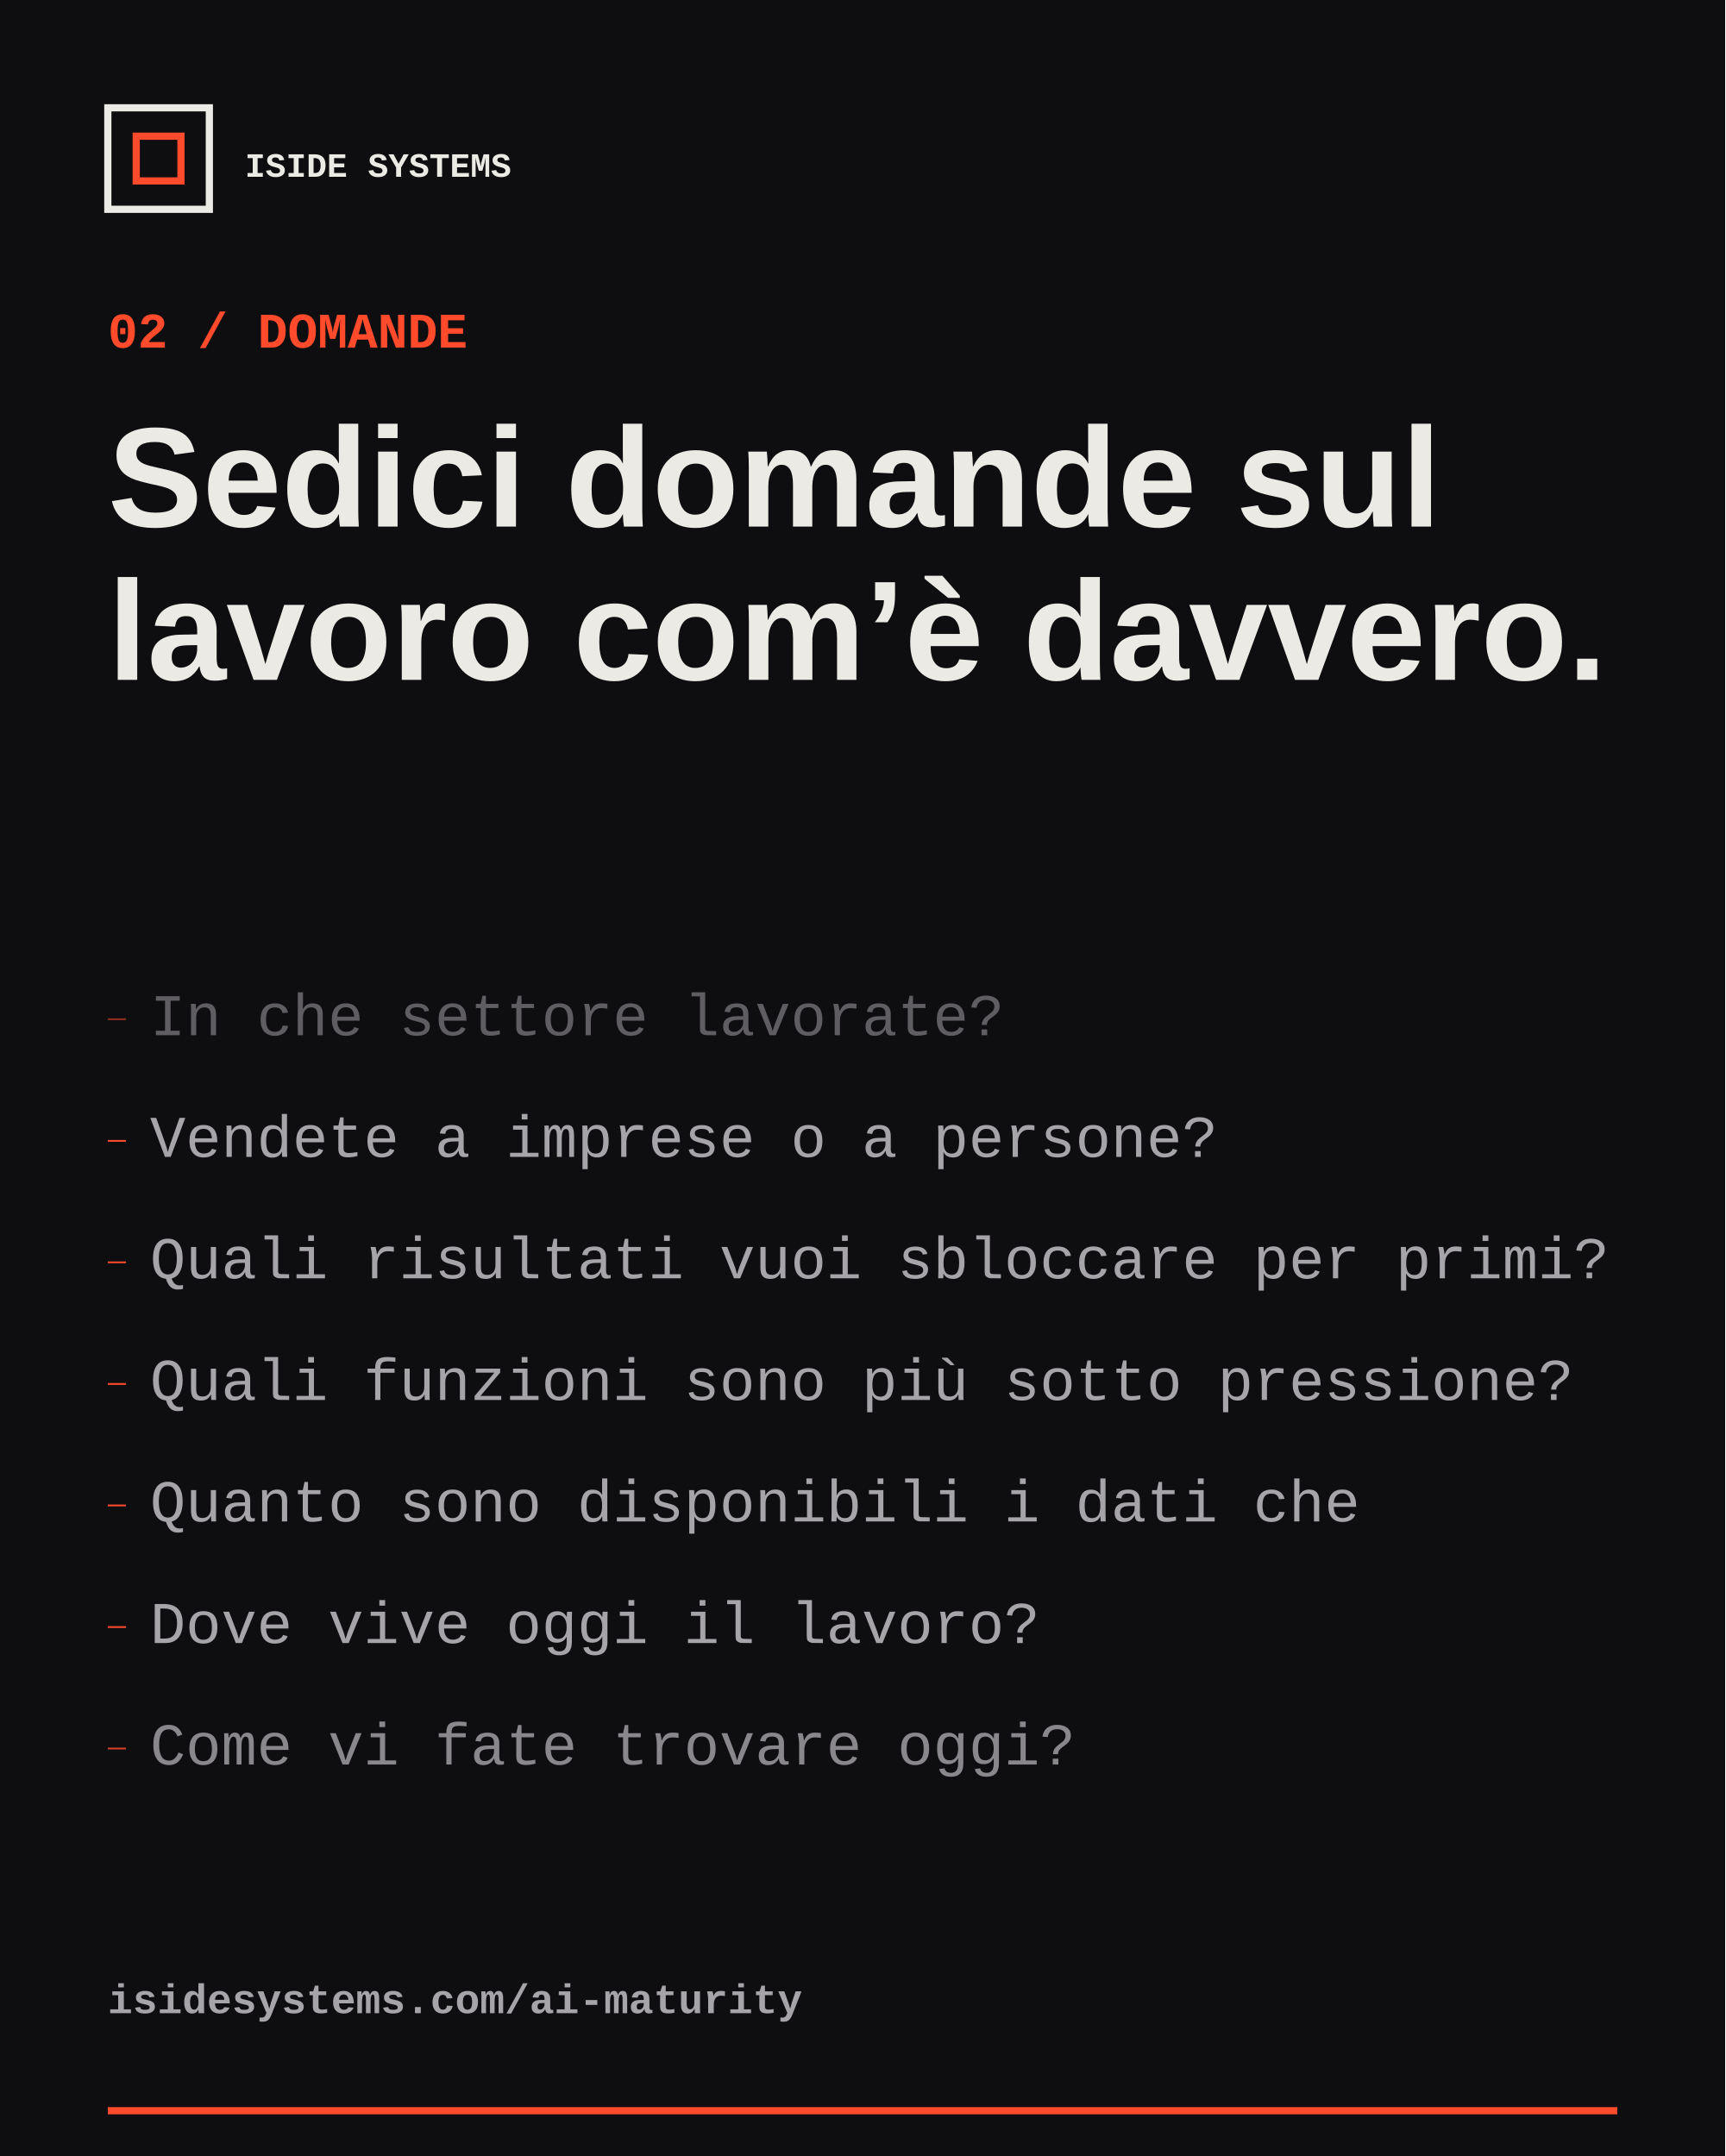
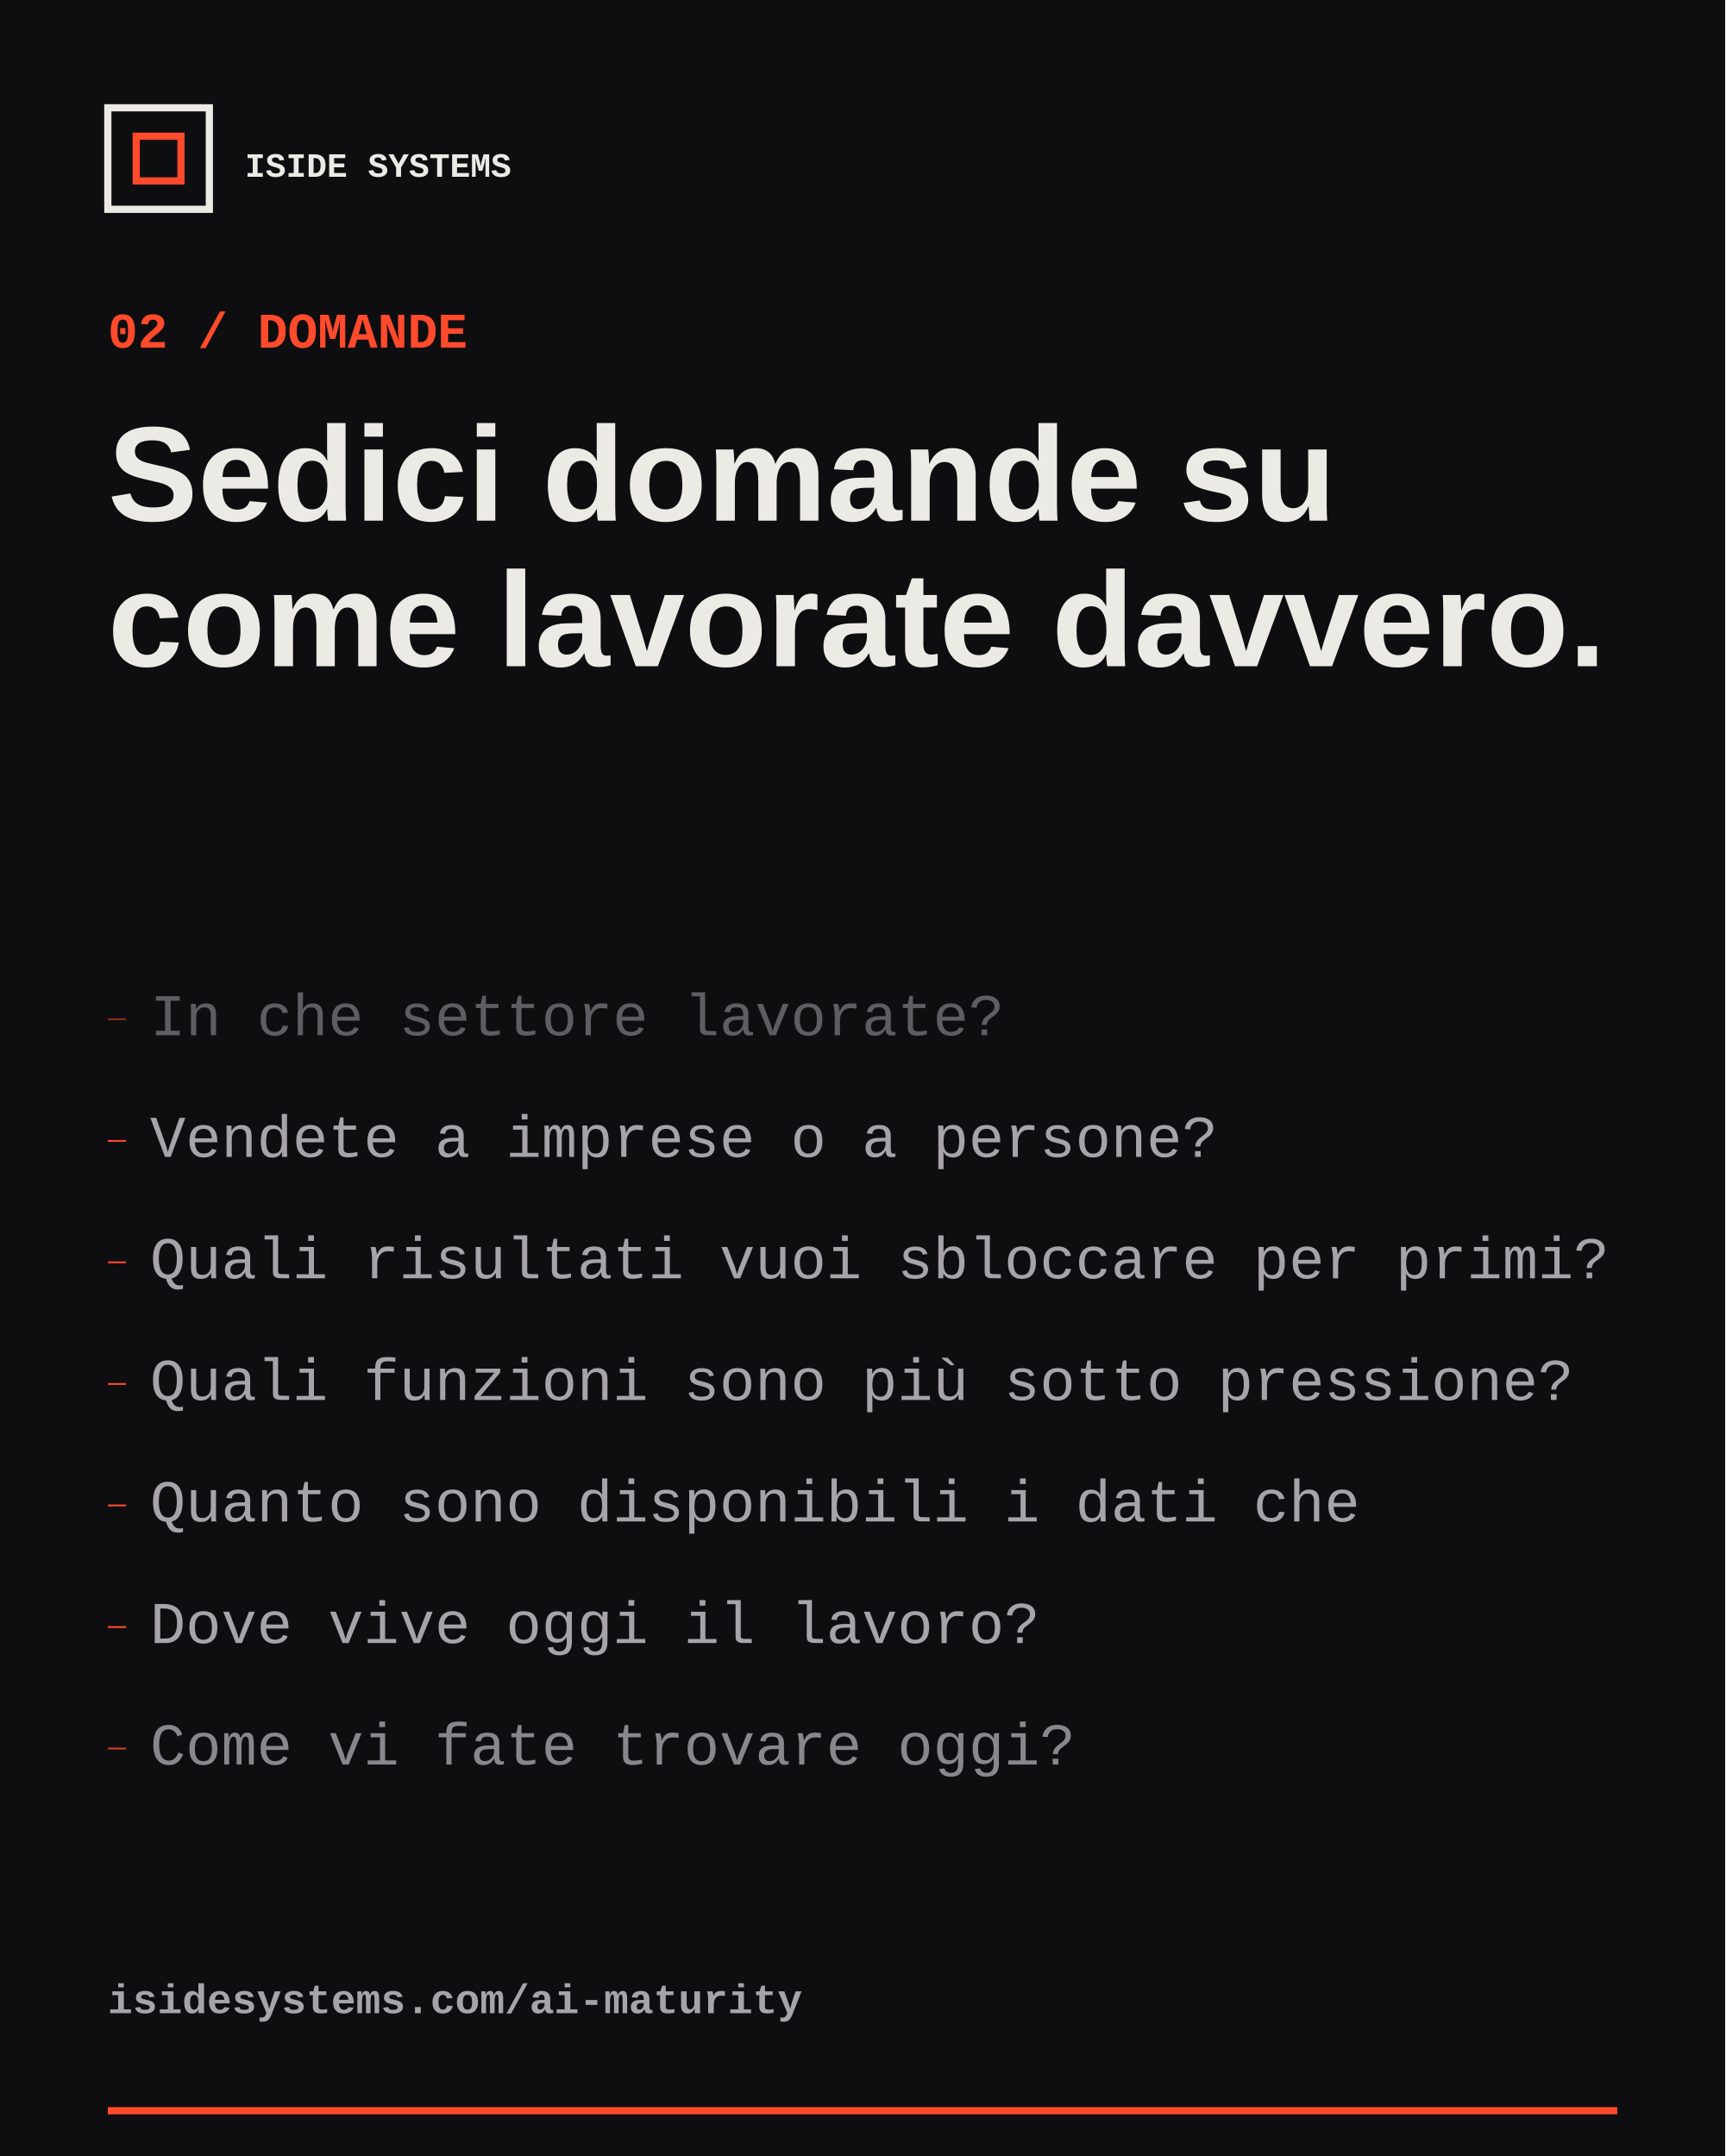
<svg xmlns="http://www.w3.org/2000/svg" width="960" height="1200" viewBox="0 0 960 1200">
  <rect width="960" height="1200" fill="#0e0e11" />
  <rect x="60" y="60" width="56.5" height="56.5" fill="none" stroke="#eceae4" stroke-width="4" />
  <rect x="75.8" y="75.8" width="24.9" height="24.9" fill="none" stroke="#ff4a2b" stroke-width="4" />
  <text x="136.3" y="98.4" fill="#eceae4" font-family="Menlo,Courier New,monospace" font-size="19.0" font-weight="650" letter-spacing="0.00" text-anchor="start">ISIDE SYSTEMS</text>
  <text x="60.0" y="193.5" fill="#ff4a2b" font-family="Menlo,Courier New,monospace" font-size="27.8" font-weight="600" letter-spacing="0.00" text-anchor="start" textLength="204.0" lengthAdjust="spacingAndGlyphs">02 / DOMANDE</text>
-   <text x="60.0" y="293.1" fill="#eceae4" font-family="Helvetica Neue,Arial,sans-serif" font-size="79.0" font-weight="700" letter-spacing="0.00" text-anchor="start" textLength="735.0" lengthAdjust="spacingAndGlyphs">Sedici domande sul</text>
-   <text x="60.0" y="378.4" fill="#eceae4" font-family="Helvetica Neue,Arial,sans-serif" font-size="79.0" font-weight="700" letter-spacing="0.00" text-anchor="start" textLength="830.0" lengthAdjust="spacingAndGlyphs">lavoro com’è davvero.</text>
+   <text x="60.0" y="289.8" fill="#eceae4" font-family="Helvetica Neue,Arial,sans-serif" font-size="75.0" font-weight="700" letter-spacing="0.00" text-anchor="start" textLength="681.0" lengthAdjust="spacingAndGlyphs">Sedici domande su</text>
+   <text x="60.0" y="370.8" fill="#eceae4" font-family="Helvetica Neue,Arial,sans-serif" font-size="75.0" font-weight="700" letter-spacing="0.00" text-anchor="start" textLength="836.0" lengthAdjust="spacingAndGlyphs">come lavorate davvero.</text>
  <g>
    <path d="M60.0 499.7h10.1" stroke="#ff4a2b" stroke-opacity="0.00" />
    <text opacity="0.00" x="83.5" y="508.6" fill="#a6a3a9" font-family="Menlo,Courier New,monospace" font-size="33.0" font-weight="400" letter-spacing="0.00" text-anchor="start" textLength="420.0" lengthAdjust="spacingAndGlyphs">Quante persone siete?</text>
    <path d="M60.0 567.3h10.1" stroke="#ff4a2b" stroke-opacity="0.53" />
    <text opacity="0.53" x="83.5" y="576.2" fill="#a6a3a9" font-family="Menlo,Courier New,monospace" font-size="33.0" font-weight="400" letter-spacing="0.00" text-anchor="start" textLength="480.0" lengthAdjust="spacingAndGlyphs">In che settore lavorate?</text>
    <path d="M60.0 635.0h10.1" stroke="#ff4a2b" stroke-opacity="1.00" />
    <text opacity="1.00" x="83.5" y="643.9" fill="#a6a3a9" font-family="Menlo,Courier New,monospace" font-size="33.0" font-weight="400" letter-spacing="0.00" text-anchor="start" textLength="600.0" lengthAdjust="spacingAndGlyphs">Vendete a imprese o a persone?</text>
    <path d="M60.0 702.6h10.1" stroke="#ff4a2b" stroke-opacity="1.00" />
    <text opacity="1.00" x="83.5" y="711.5" fill="#a6a3a9" font-family="Menlo,Courier New,monospace" font-size="33.0" font-weight="400" letter-spacing="0.00" text-anchor="start" textLength="820.0" lengthAdjust="spacingAndGlyphs">Quali risultati vuoi sbloccare per primi?</text>
    <path d="M60.0 770.3h10.1" stroke="#ff4a2b" stroke-opacity="1.00" />
    <text opacity="1.00" x="83.5" y="779.2" fill="#a6a3a9" font-family="Menlo,Courier New,monospace" font-size="33.0" font-weight="400" letter-spacing="0.00" text-anchor="start" textLength="800.0" lengthAdjust="spacingAndGlyphs">Quali funzioni sono più sotto pressione?</text>
    <path d="M60.0 837.9h10.1" stroke="#ff4a2b" stroke-opacity="1.00" />
    <text opacity="1.00" x="83.5" y="846.8" fill="#a6a3a9" font-family="Menlo,Courier New,monospace" font-size="33.0" font-weight="400" letter-spacing="0.00" text-anchor="start" textLength="680.0" lengthAdjust="spacingAndGlyphs">Quanto sono disponibili i dati che</text>
    <path d="M60.0 905.6h10.1" stroke="#ff4a2b" stroke-opacity="1.00" />
    <text opacity="1.00" x="83.5" y="914.5" fill="#a6a3a9" font-family="Menlo,Courier New,monospace" font-size="33.0" font-weight="400" letter-spacing="0.00" text-anchor="start" textLength="500.0" lengthAdjust="spacingAndGlyphs">Dove vive oggi il lavoro?</text>
    <path d="M60.0 973.2h10.1" stroke="#ff4a2b" stroke-opacity="0.81" />
    <text opacity="0.81" x="83.5" y="982.1" fill="#a6a3a9" font-family="Menlo,Courier New,monospace" font-size="33.0" font-weight="400" letter-spacing="0.00" text-anchor="start" textLength="520.0" lengthAdjust="spacingAndGlyphs">Come vi fate trovare oggi?</text>
  </g>
  <text x="60.0" y="1120.5" fill="#a6a3a9" font-family="Menlo,Courier New,monospace" font-size="23.0" font-weight="600" letter-spacing="0.00" text-anchor="start" textLength="392.0" lengthAdjust="spacingAndGlyphs">isidesystems.com/ai-maturity</text>
  <path d="M60 1174.8H900" stroke="#eceae4" stroke-opacity=".15" />
  <path d="M60 1174.8H900" stroke="#ff4a2b" stroke-width="4" />
</svg>
